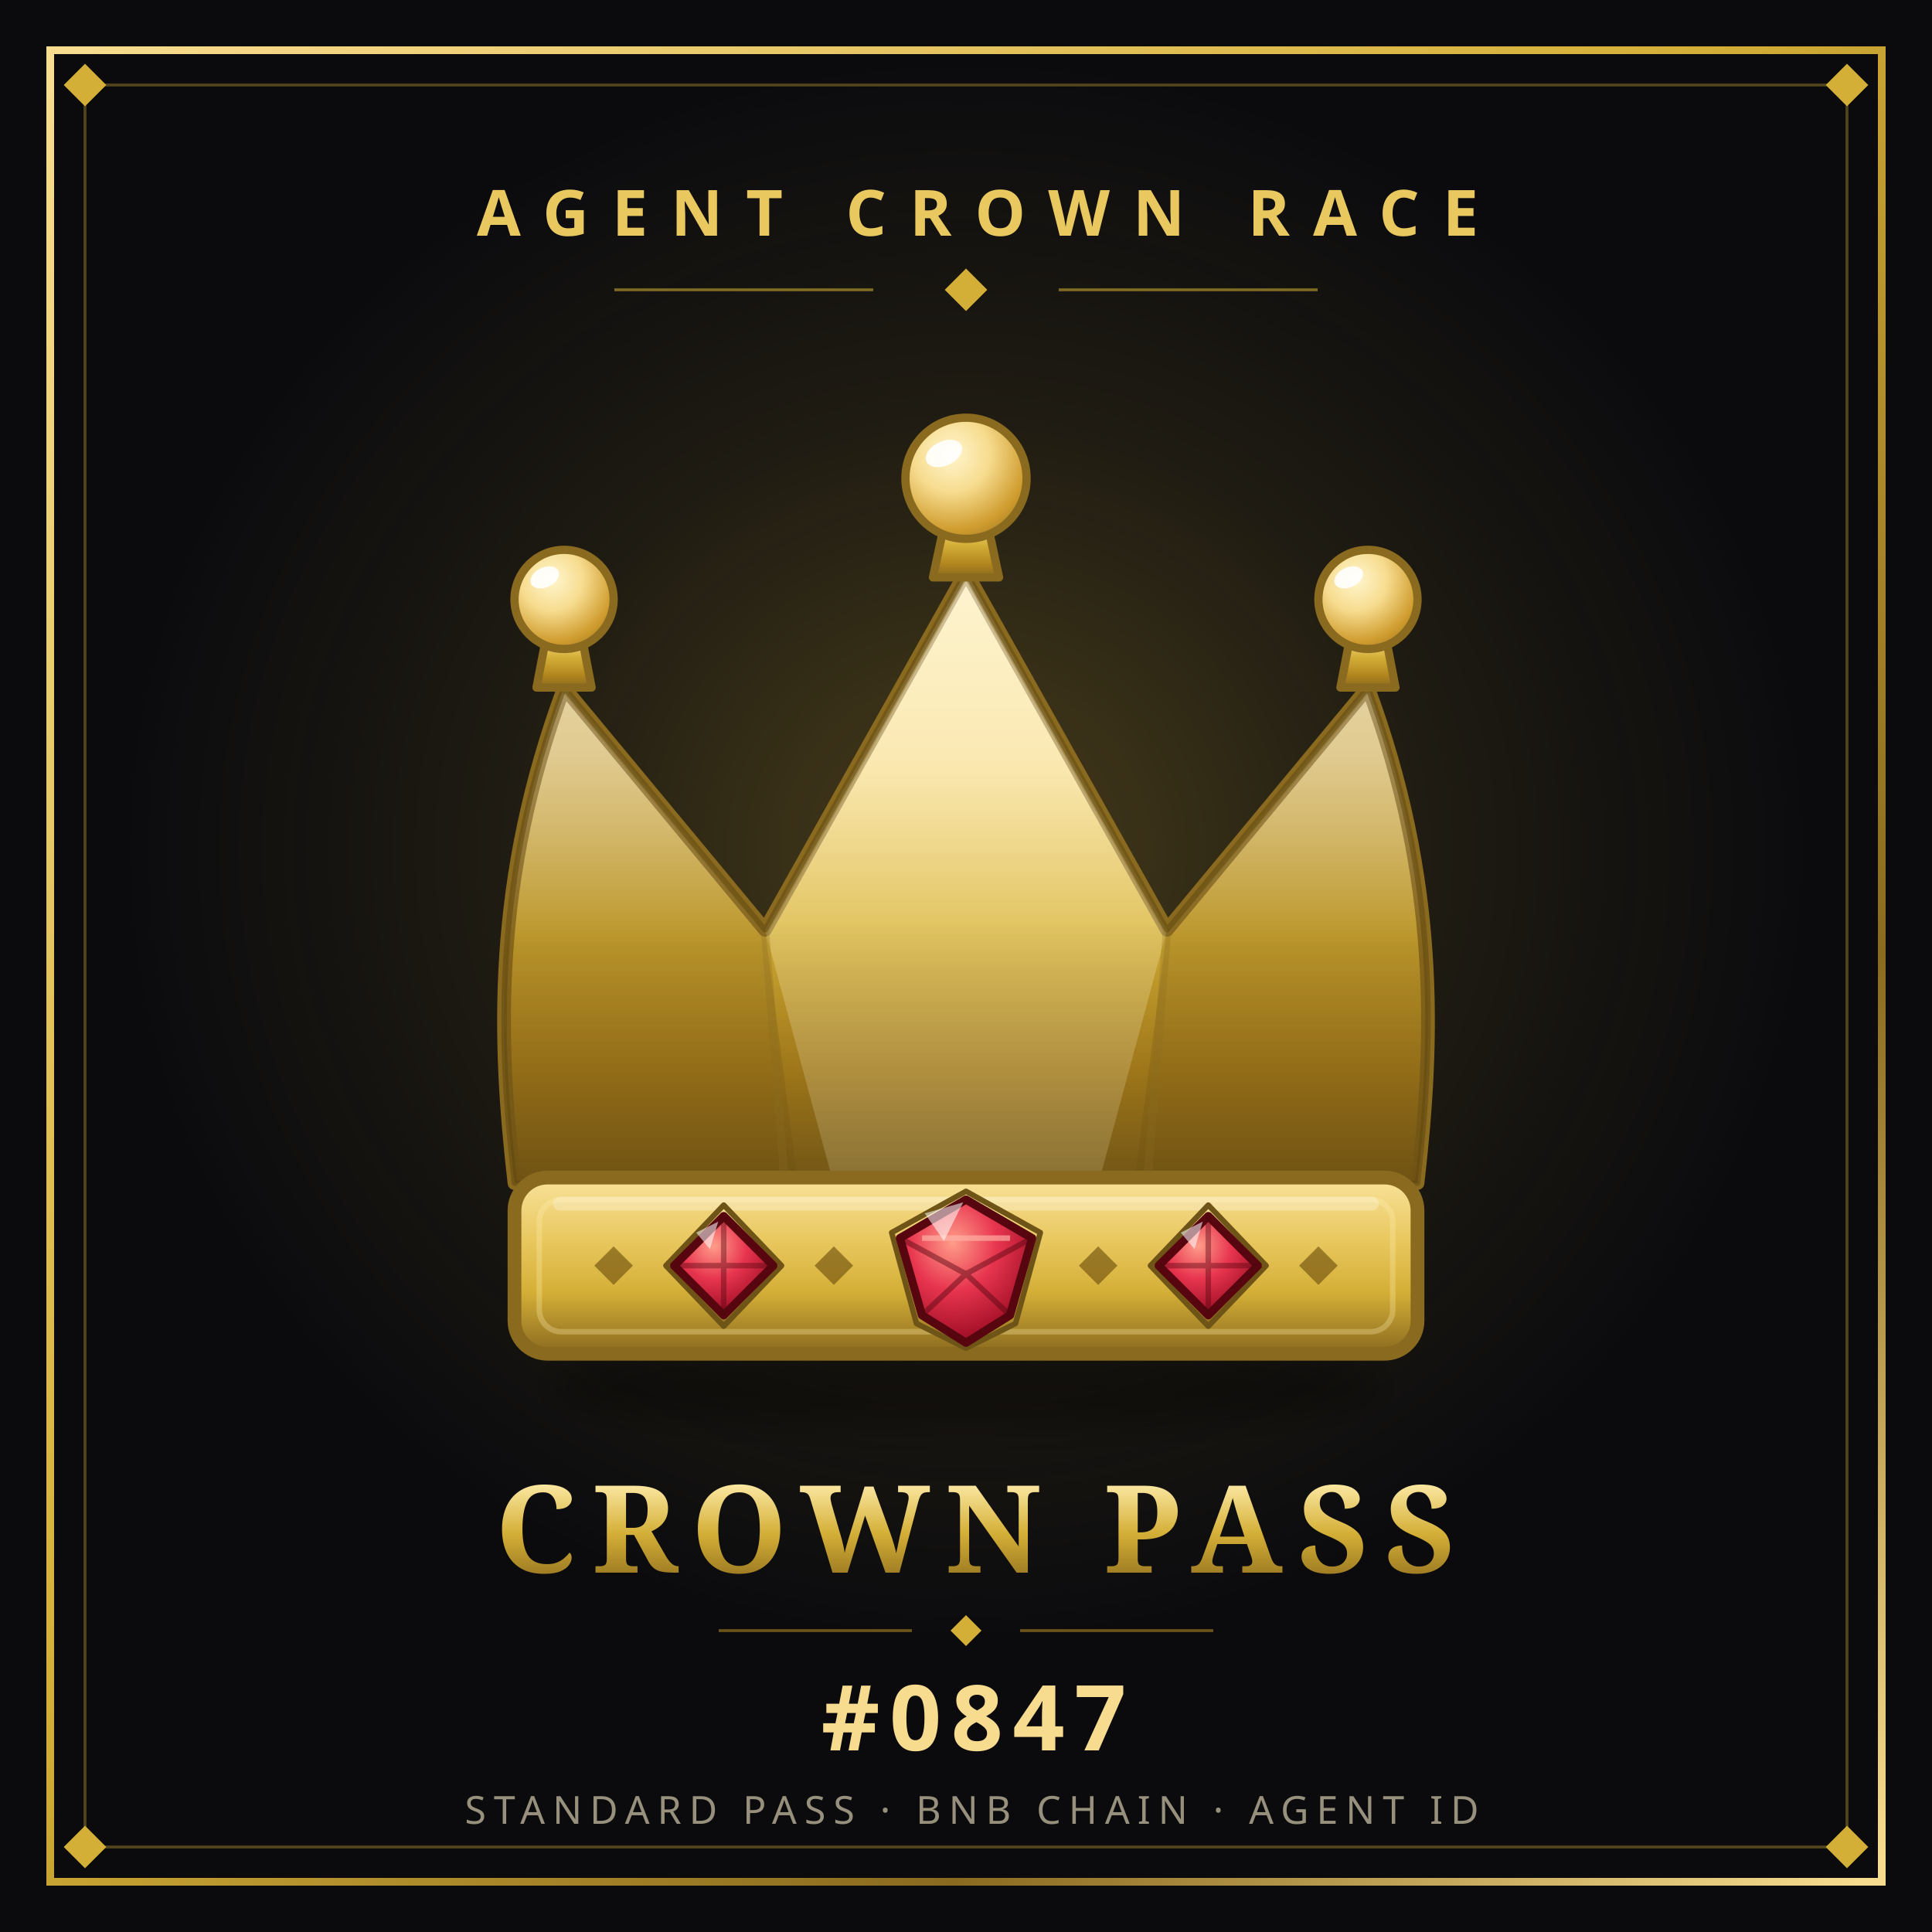
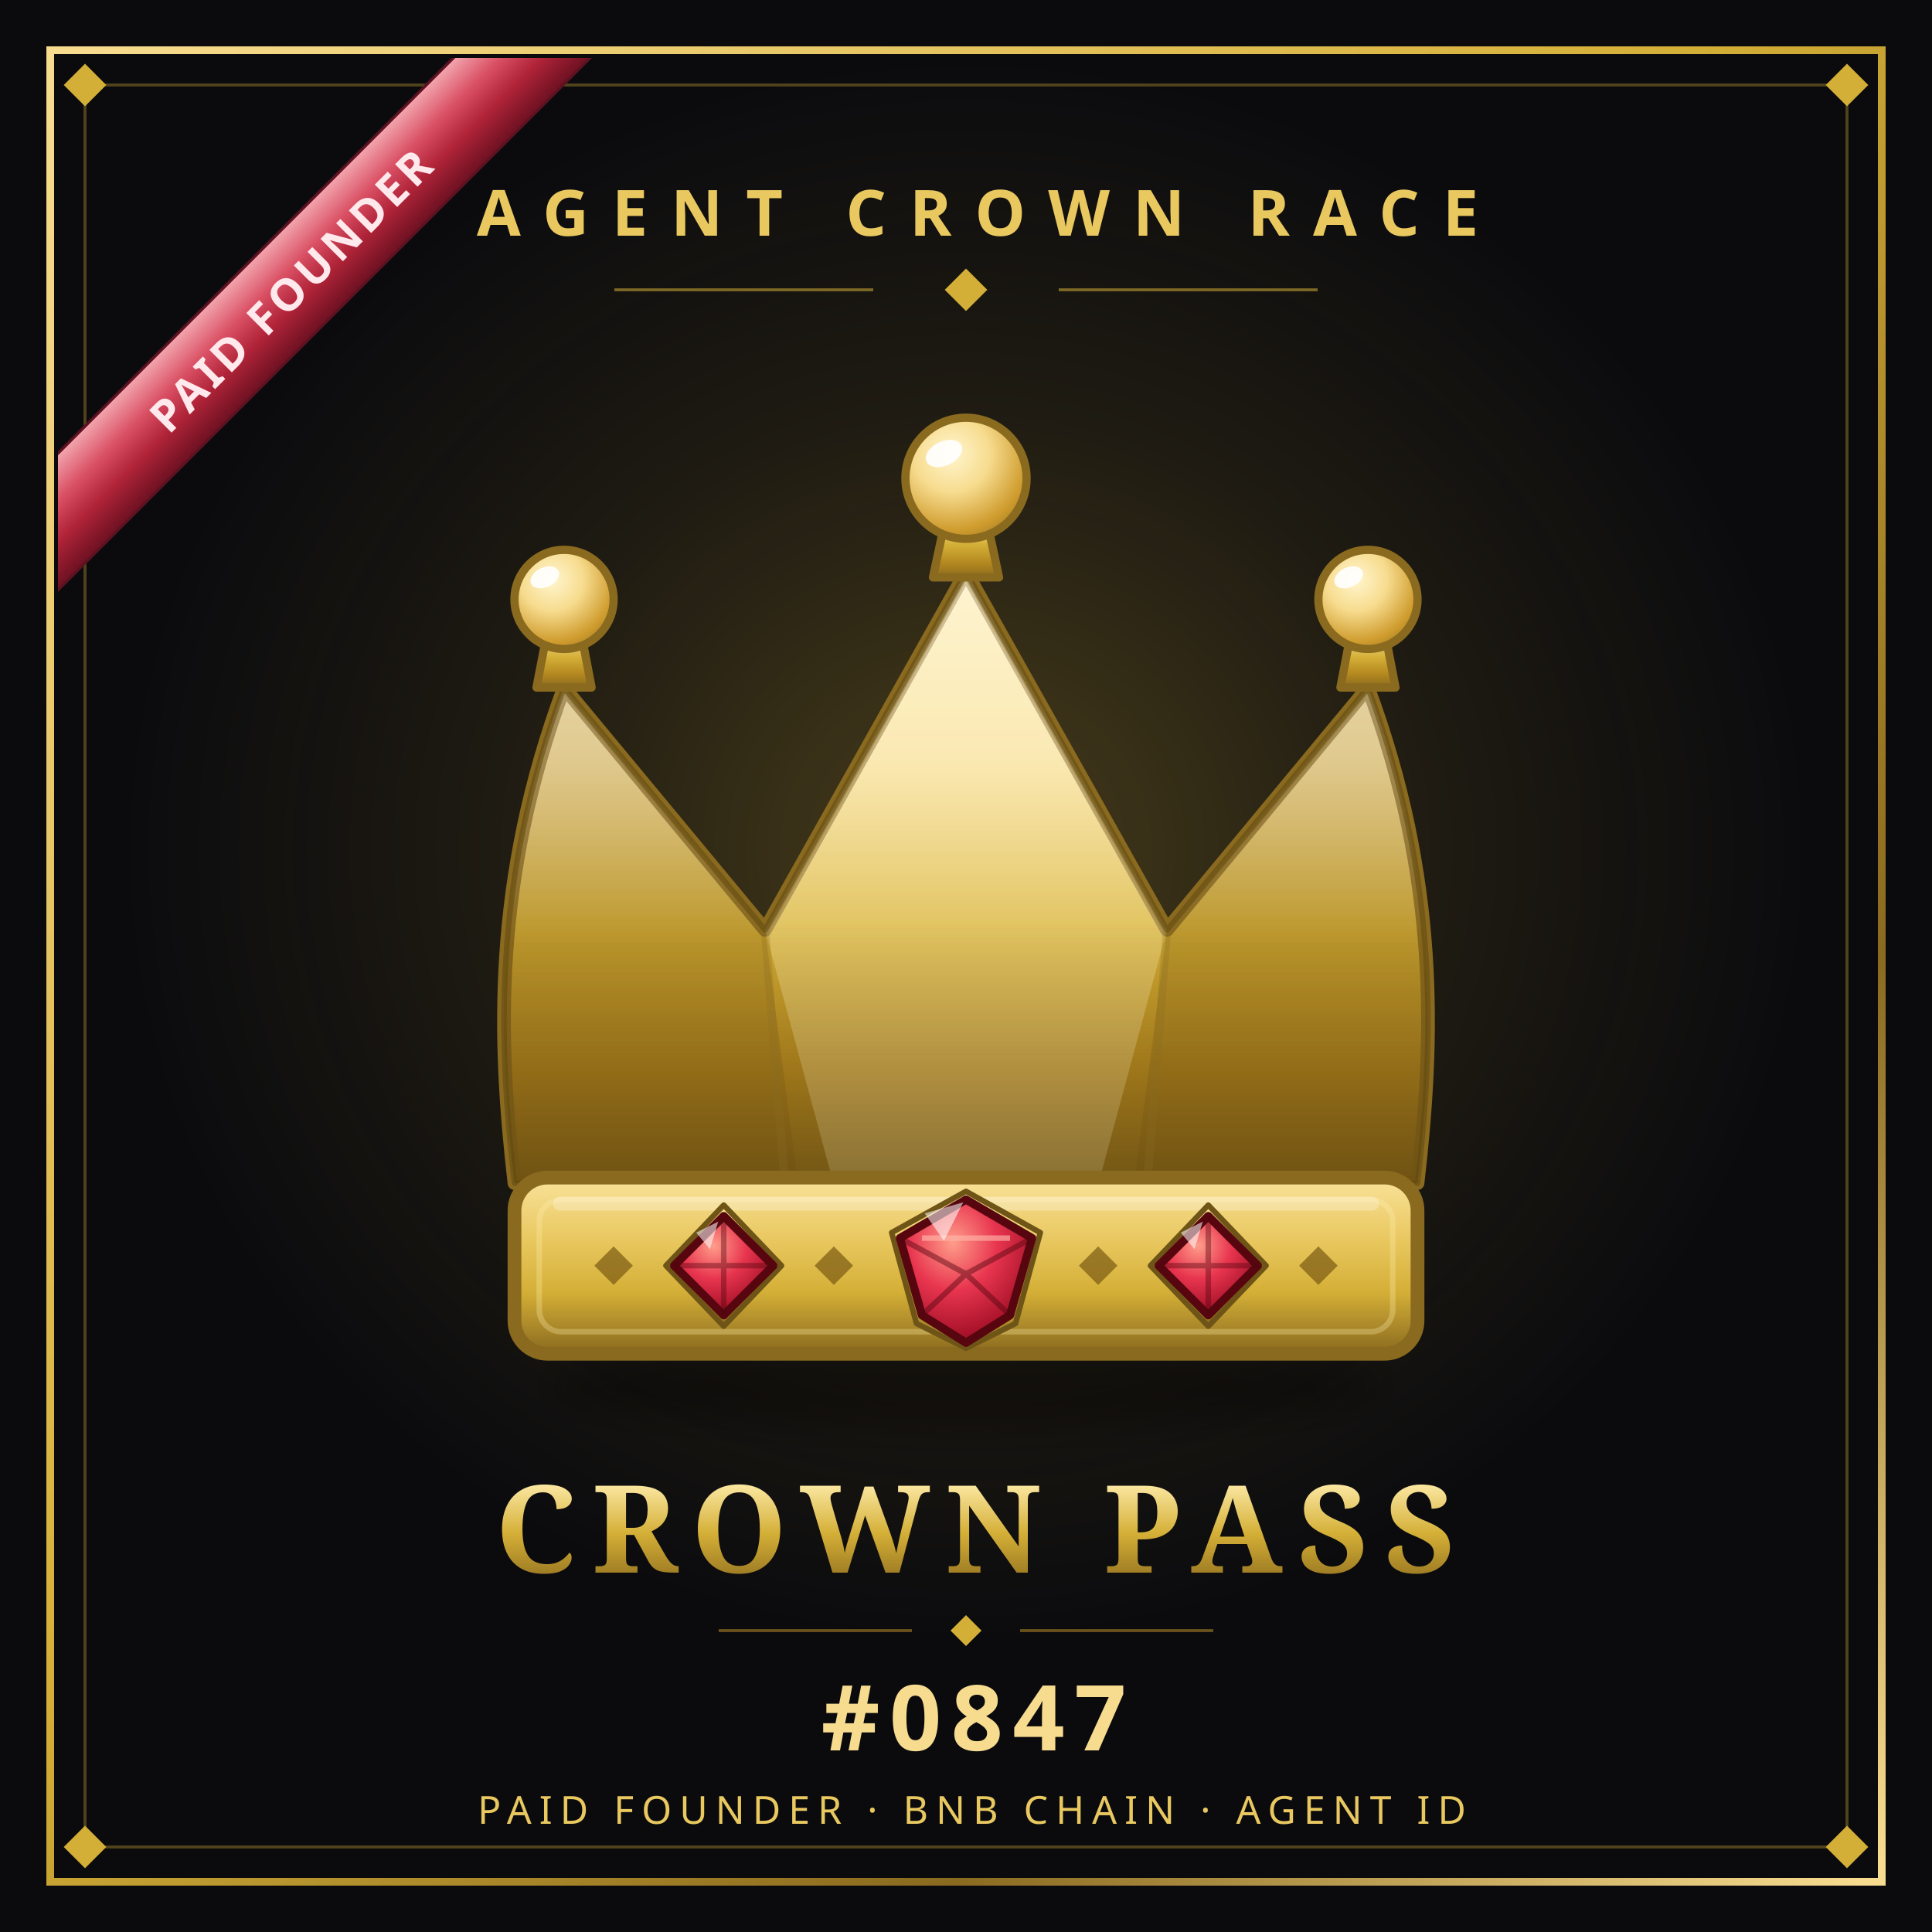
<svg xmlns="http://www.w3.org/2000/svg" viewBox="0 0 1000 1000" role="img" aria-label="Crown Pass #0847">
  <defs>
    <radialGradient id="passGlow" cx=".5" cy=".5" r=".5">
      <stop offset="0" stop-color="#d4af37" stop-opacity=".30" />
      <stop offset=".55" stop-color="#d4af37" stop-opacity=".10" />
      <stop offset="1" stop-color="#d4af37" stop-opacity="0" />
    </radialGradient>
    <linearGradient id="frameGold" x1="0" y1="0" x2="1" y2="1">
      <stop offset="0" stop-color="#f7dc8f" />
      <stop offset=".45" stop-color="#d4af37" />
      <stop offset=".75" stop-color="#8a6a1f" />
      <stop offset="1" stop-color="#f7dc8f" />
    </linearGradient>
    <linearGradient id="titleGold" x1="0" y1="0" x2="0" y2="1">
      <stop offset="0" stop-color="#fbe7a1" />
      <stop offset=".55" stop-color="#d4af37" />
      <stop offset="1" stop-color="#a07d24" />
    </linearGradient>
    <clipPath id="cardClip">
      <rect x="30" y="30" width="940" height="940" />
    </clipPath>
  </defs>
  <defs>
+     <linearGradient id="founderBand" x1="0" y1="0" x2="0" y2="1">
+       <stop offset="0" stop-color="#f3a7b0" />
+       <stop offset=".35" stop-color="#d94f63" />
+       <stop offset=".65" stop-color="#b02338" />
+       <stop offset="1" stop-color="#6d1122" />
+     </linearGradient>
    <linearGradient id="goldBody" x1="0" y1="0" x2="0" y2="1">
      <stop offset="0" stop-color="#fbe7a1" />
      <stop offset=".3" stop-color="#f7dc8f" />
      <stop offset=".58" stop-color="#d4af37" />
      <stop offset=".82" stop-color="#b3871f" />
      <stop offset="1" stop-color="#8a6a1f" />
    </linearGradient>
    <linearGradient id="goldBand" x1="0" y1="0" x2="0" y2="1">
      <stop offset="0" stop-color="#f9e29a" />
      <stop offset=".35" stop-color="#e9c860" />
      <stop offset=".65" stop-color="#d4af37" />
      <stop offset="1" stop-color="#8a6a1f" />
    </linearGradient>
    <radialGradient id="orbGrad" cx=".38" cy=".3" r=".9">
      <stop offset="0" stop-color="#fff6cf" />
      <stop offset=".35" stop-color="#f7dc8f" />
      <stop offset=".7" stop-color="#cf9c2e" />
      <stop offset="1" stop-color="#8a6a1f" />
    </radialGradient>
    <radialGradient id="rubyGrad" cx=".4" cy=".3" r=".95">
      <stop offset="0" stop-color="#ff9d8a" />
      <stop offset=".35" stop-color="#e8354f" />
      <stop offset=".68" stop-color="#a8122a" />
      <stop offset="1" stop-color="#5f0815" />
    </radialGradient>
    <linearGradient id="sheenGrad" x1="0" y1="0" x2="0" y2="1">
      <stop offset="0" stop-color="#ffffff" stop-opacity=".5" />
      <stop offset="1" stop-color="#ffffff" stop-opacity="0" />
    </linearGradient>
    <linearGradient id="shadeGrad" x1="0" y1="0" x2="0" y2="1">
      <stop offset="0" stop-color="#463004" stop-opacity="0" />
      <stop offset="1" stop-color="#463004" stop-opacity=".38" />
    </linearGradient>
    <filter id="blur6" x="-40%" y="-40%" width="180%" height="180%">
      <feGaussianBlur stdDeviation="6" />
    </filter>
    <clipPath id="bodyClip">
      <path d="M92 332 C86 280 84 222 110 152 L183 240 L256 110 L329 240 L402 152 C428 222 426 280 420 332 Z" />
    </clipPath>
  </defs>
  <rect width="1000" height="1000" fill="#0b0b0e" />
  <ellipse cx="500" cy="440" rx="440" ry="410" fill="url(#passGlow)" />
  <rect x="26" y="26" width="948" height="948" fill="none" stroke="url(#frameGold)" stroke-width="4" />
  <rect x="44" y="44" width="912" height="912" fill="none" stroke="#d4af37" stroke-width="1.5" opacity=".35" />
  <path d="M44 33 L55 44 L44 55 L33 44 Z" fill="#d4af37" />
  <path d="M956 33 L967 44 L956 55 L945 44 Z" fill="#d4af37" />
  <path d="M44 945 L55 956 L44 967 L33 956 Z" fill="#d4af37" />
  <path d="M956 945 L967 956 L956 967 L945 956 Z" fill="#d4af37" />
  <text x="506" y="122" text-anchor="middle" font-family="'Noto Sans', Arial, sans-serif" font-size="33" font-weight="600" letter-spacing="12" fill="#e9c860">AGENT CROWN RACE</text>
  <g stroke="#d4af37" opacity=".55">
    <path d="M318 150 H452 M548 150 H682" stroke-width="1.5" />
  </g>
  <path d="M500 139 L511 150 L500 161 L489 150 Z" fill="#d4af37" />
  <svg x="215" y="182" width="570" height="570" viewBox="56 30 400 400">
    <g id="crown">
      <ellipse cx="256" cy="406" rx="152" ry="15" fill="#000000" opacity=".30" filter="url(#blur6)" />
      <path d="M92 332 C86 280 84 222 110 152 L183 240 L256 110 L329 240 L402 152 C428 222 426 280 420 332 Z" fill="url(#goldBody)" stroke="#8a6a1f" stroke-width="5" stroke-linejoin="round" />
      <g clip-path="url(#bodyClip)">
        <polygon points="60,340 110,140 183,240 196,340" fill="#7a5a12" opacity=".26" />
        <polygon points="452,340 402,140 329,240 316,340" fill="#7a5a12" opacity=".26" />
        <polygon points="183,240 256,110 329,240 302,340 210,340" fill="#fff3bc" opacity=".30" />
        <rect x="60" y="96" width="392" height="150" fill="url(#sheenGrad)" />
        <rect x="60" y="238" width="392" height="102" fill="url(#shadeGrad)" />
      </g>
      <g stroke="#8a6a1f" stroke-width="3" opacity=".45" fill="none">
        <path d="M110 152 L183 240 L256 110 L329 240 L402 152" />
        <path d="M183 240 L190 330 M329 240 L322 330" opacity=".6" />
      </g>
      <path d="M92 332 C86 280 84 222 110 152 L183 240 L256 110 L329 240 L402 152 C428 222 426 280 420 332 Z" fill="none" stroke="#5f470e" stroke-width="2" stroke-linejoin="round" opacity=".55" />
      <path d="M100 152 L120 152 L115 126 L105 126 Z" fill="url(#goldBody)" stroke="#8a6a1f" stroke-width="3" stroke-linejoin="round" />
      <path d="M244 112 L268 112 L262 84 L250 84 Z" fill="url(#goldBody)" stroke="#8a6a1f" stroke-width="3" stroke-linejoin="round" />
      <path d="M392 152 L412 152 L407 126 L397 126 Z" fill="url(#goldBody)" stroke="#8a6a1f" stroke-width="3" stroke-linejoin="round" />
      <g stroke="#8a6a1f" stroke-width="3">
        <circle cx="110" cy="120" r="18" fill="url(#orbGrad)" />
        <circle cx="256" cy="76" r="22" fill="url(#orbGrad)" />
        <circle cx="402" cy="120" r="18" fill="url(#orbGrad)" />
      </g>
      <g fill="#ffffff">
        <ellipse cx="103" cy="112" rx="5.5" ry="3.6" opacity=".9" transform="rotate(-25 103 112)" />
        <ellipse cx="248" cy="67" rx="7" ry="4.4" opacity=".9" transform="rotate(-25 248 67)" />
        <ellipse cx="395" cy="112" rx="5.5" ry="3.6" opacity=".9" transform="rotate(-25 395 112)" />
      </g>
      <rect x="92" y="330" width="328" height="64" rx="12" fill="url(#goldBand)" stroke="#8a6a1f" stroke-width="5" />
      <rect x="101" y="338" width="310" height="48" rx="8" fill="none" stroke="#ffeeb0" stroke-width="2" opacity=".30" />
      <rect x="106" y="337" width="300" height="5" rx="2.5" fill="#ffffff" opacity=".26" />
      <g fill="#7a5a12" opacity=".7">
        <path d="M128 355 L135 362 L128 369 L121 362 Z" />
        <path d="M208 355 L215 362 L208 369 L201 362 Z" />
        <path d="M304 355 L311 362 L304 369 L297 362 Z" />
        <path d="M384 355 L391 362 L384 369 L377 362 Z" />
      </g>
      <g fill="url(#goldBand)" stroke="#6e5416" stroke-width="2" stroke-linejoin="round">
        <polygon points="256,335 283,350 274,383 256,392 238,383 229,350" />
        <polygon points="168,340 189,362 168,384 147,362" />
        <polygon points="344,340 365,362 344,384 323,362" />
      </g>
      <polygon points="256,338 280,352 272,380 256,390 240,380 232,352" fill="url(#rubyGrad)" stroke="#57060f" stroke-width="3" stroke-linejoin="round" />
      <g stroke="#ffb3a7" stroke-width="2" opacity=".65" fill="none">
        <path d="M240 352 L272 352" />
      </g>
      <g stroke="#50040d" stroke-width="2" opacity=".45" fill="none">
        <path d="M232 352 L256 365 L280 352 M240 380 L256 365 L272 380" />
      </g>
      <polygon points="241,343 255,339 248,353" fill="#ffffff" opacity=".55" />
      <g stroke="#57060f" stroke-width="3" stroke-linejoin="round">
        <polygon points="168,344 186,362 168,380 150,362" fill="url(#rubyGrad)" />
        <polygon points="344,344 362,362 344,380 326,362" fill="url(#rubyGrad)" />
      </g>
      <g stroke="#50040d" stroke-width="2" opacity=".4" fill="none">
        <path d="M150 362 L186 362 M168 344 L168 380" />
        <path d="M326 362 L362 362 M344 344 L344 380" />
      </g>
      <g fill="#ffffff" opacity=".55">
        <polygon points="158,350 166,346 163,356" />
        <polygon points="334,350 342,346 339,356" />
      </g>
    </g>
  </svg>
  <text x="505" y="814" text-anchor="middle" font-family="Georgia, 'Noto Serif', serif" font-size="63" font-weight="700" letter-spacing="8" fill="url(#titleGold)">CROWN PASS</text>
  <g stroke="#8a6a1f" opacity=".75">
    <path d="M372 844 H472 M528 844 H628" stroke-width="1.5" />
  </g>
  <path d="M500 836 L508 844 L500 852 L492 844 Z" fill="#d4af37" />
  <text x="504" y="906" text-anchor="middle" font-family="'Noto Sans', Arial, sans-serif" font-size="47" font-weight="600" letter-spacing="5" fill="#f7dc8f">#0847</text>
-   <text x="503" y="944" text-anchor="middle" font-family="'Noto Sans', Arial, sans-serif" font-size="20" letter-spacing="4" fill="#97907c">STANDARD PASS · BNB CHAIN · AGENT ID</text>
+   <text x="503" y="944" text-anchor="middle" font-family="'Noto Sans', Arial, sans-serif" font-size="20" letter-spacing="4" fill="#e9c860">PAID FOUNDER · BNB CHAIN · AGENT ID</text>
+   <g clip-path="url(#cardClip)">
+     <g transform="rotate(-45 150 150)">
+       <rect x="-90" y="125" width="480" height="50" fill="url(#founderBand)" stroke="#5e1220" stroke-width="1.5" />
+       <text x="150" y="159" text-anchor="middle" font-family="'Noto Sans', Arial, sans-serif" font-size="23" font-weight="700" letter-spacing="2" fill="#ffe9ec">PAID FOUNDER</text>
+     </g>
+   </g>
</svg>
